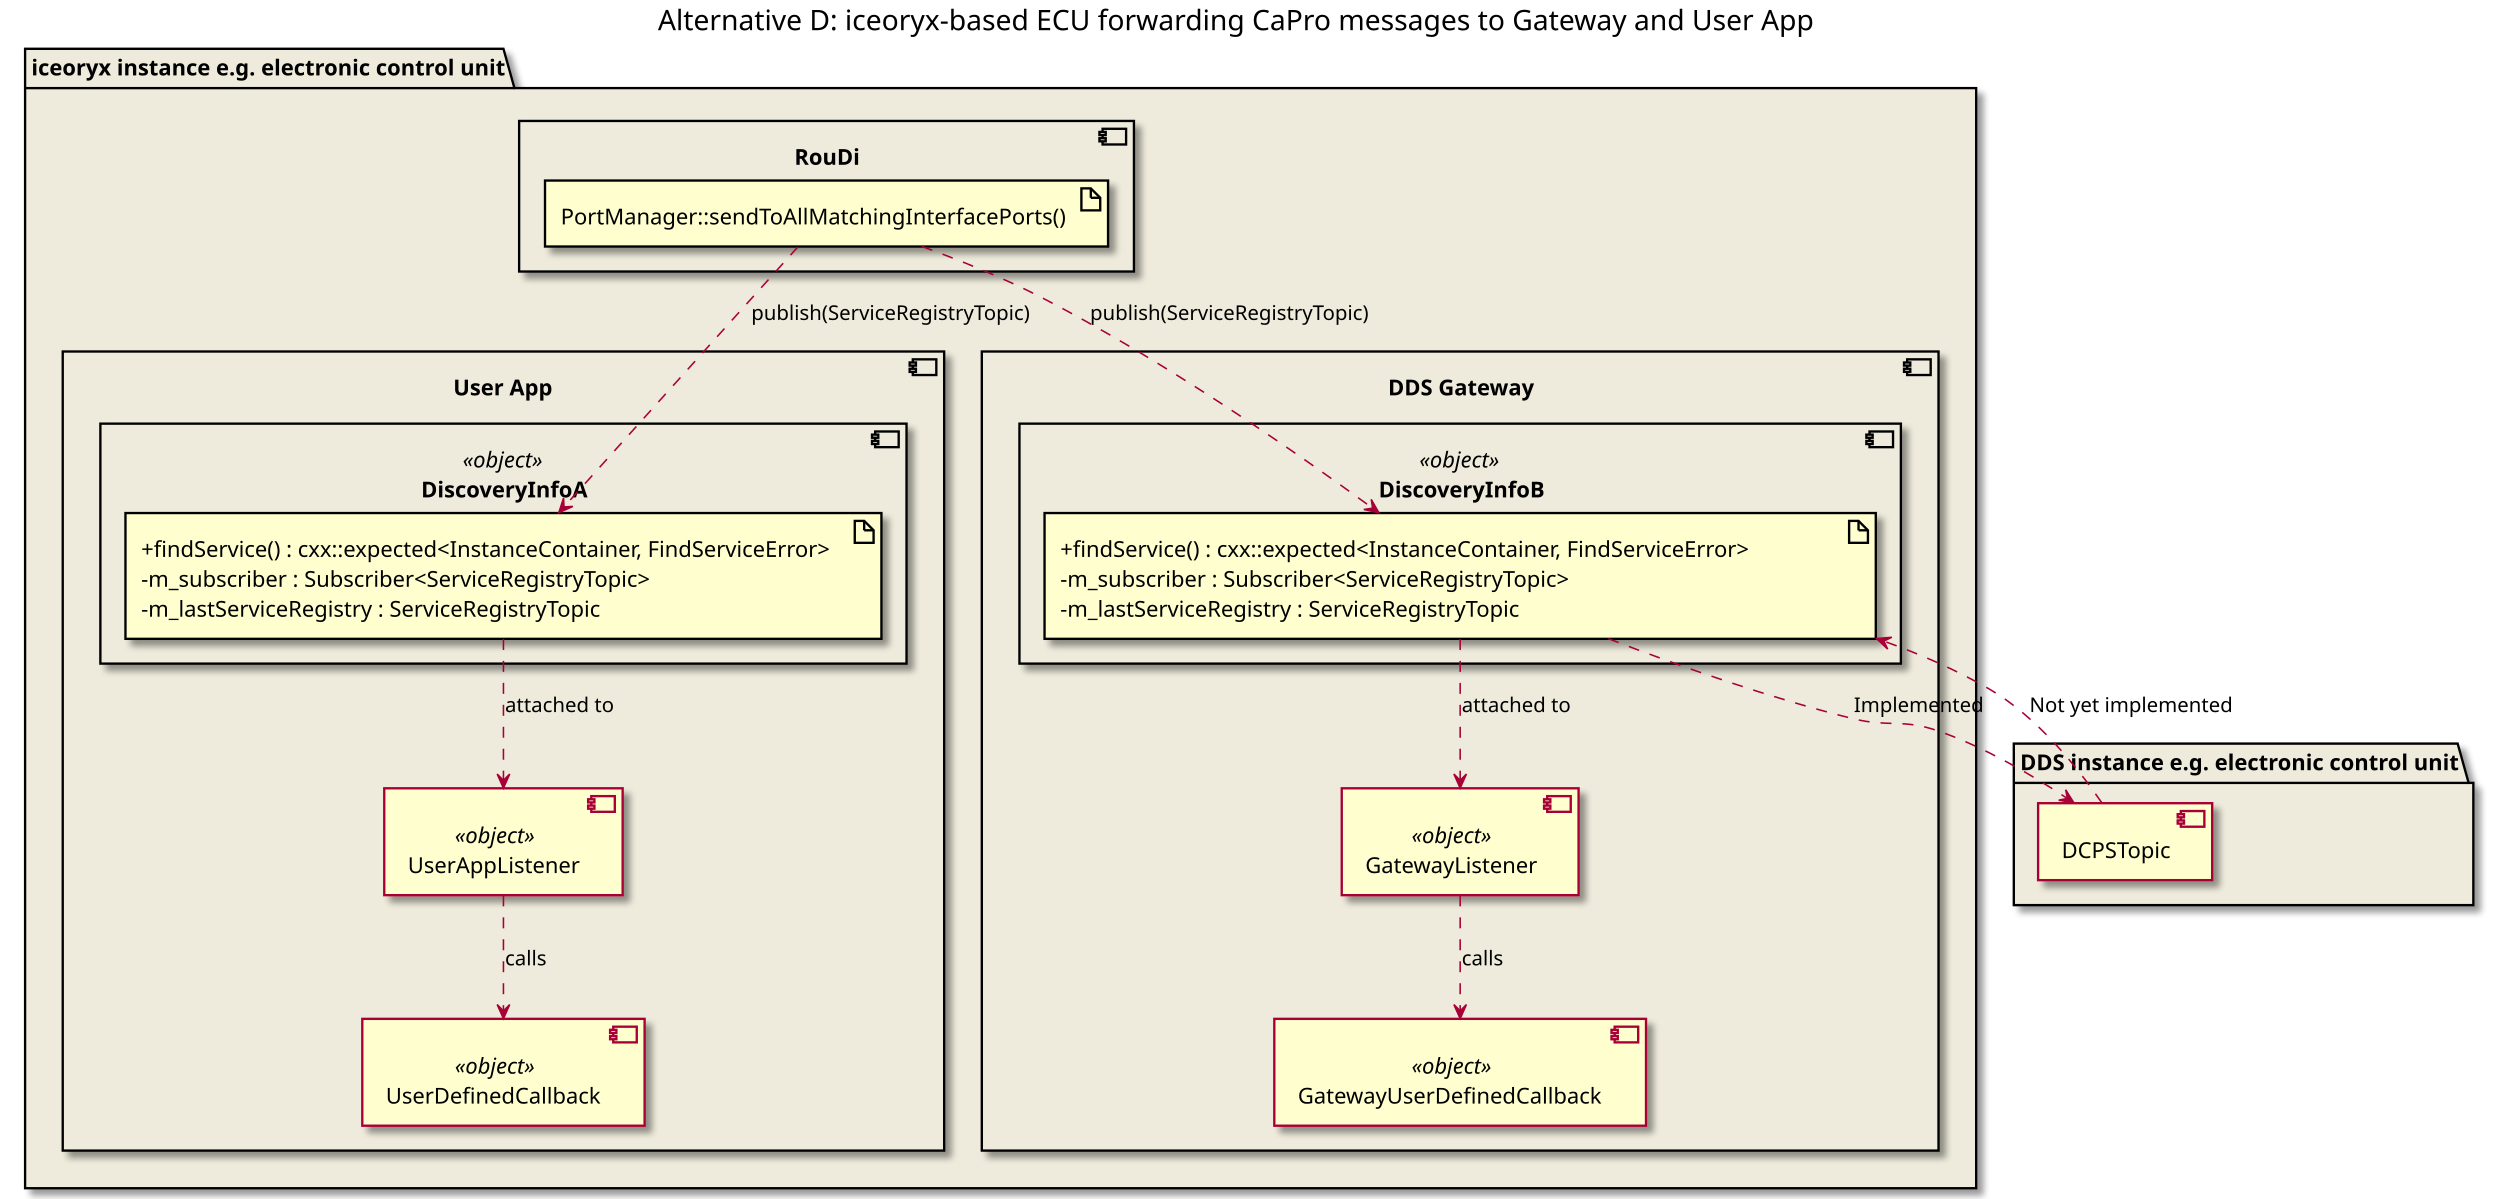
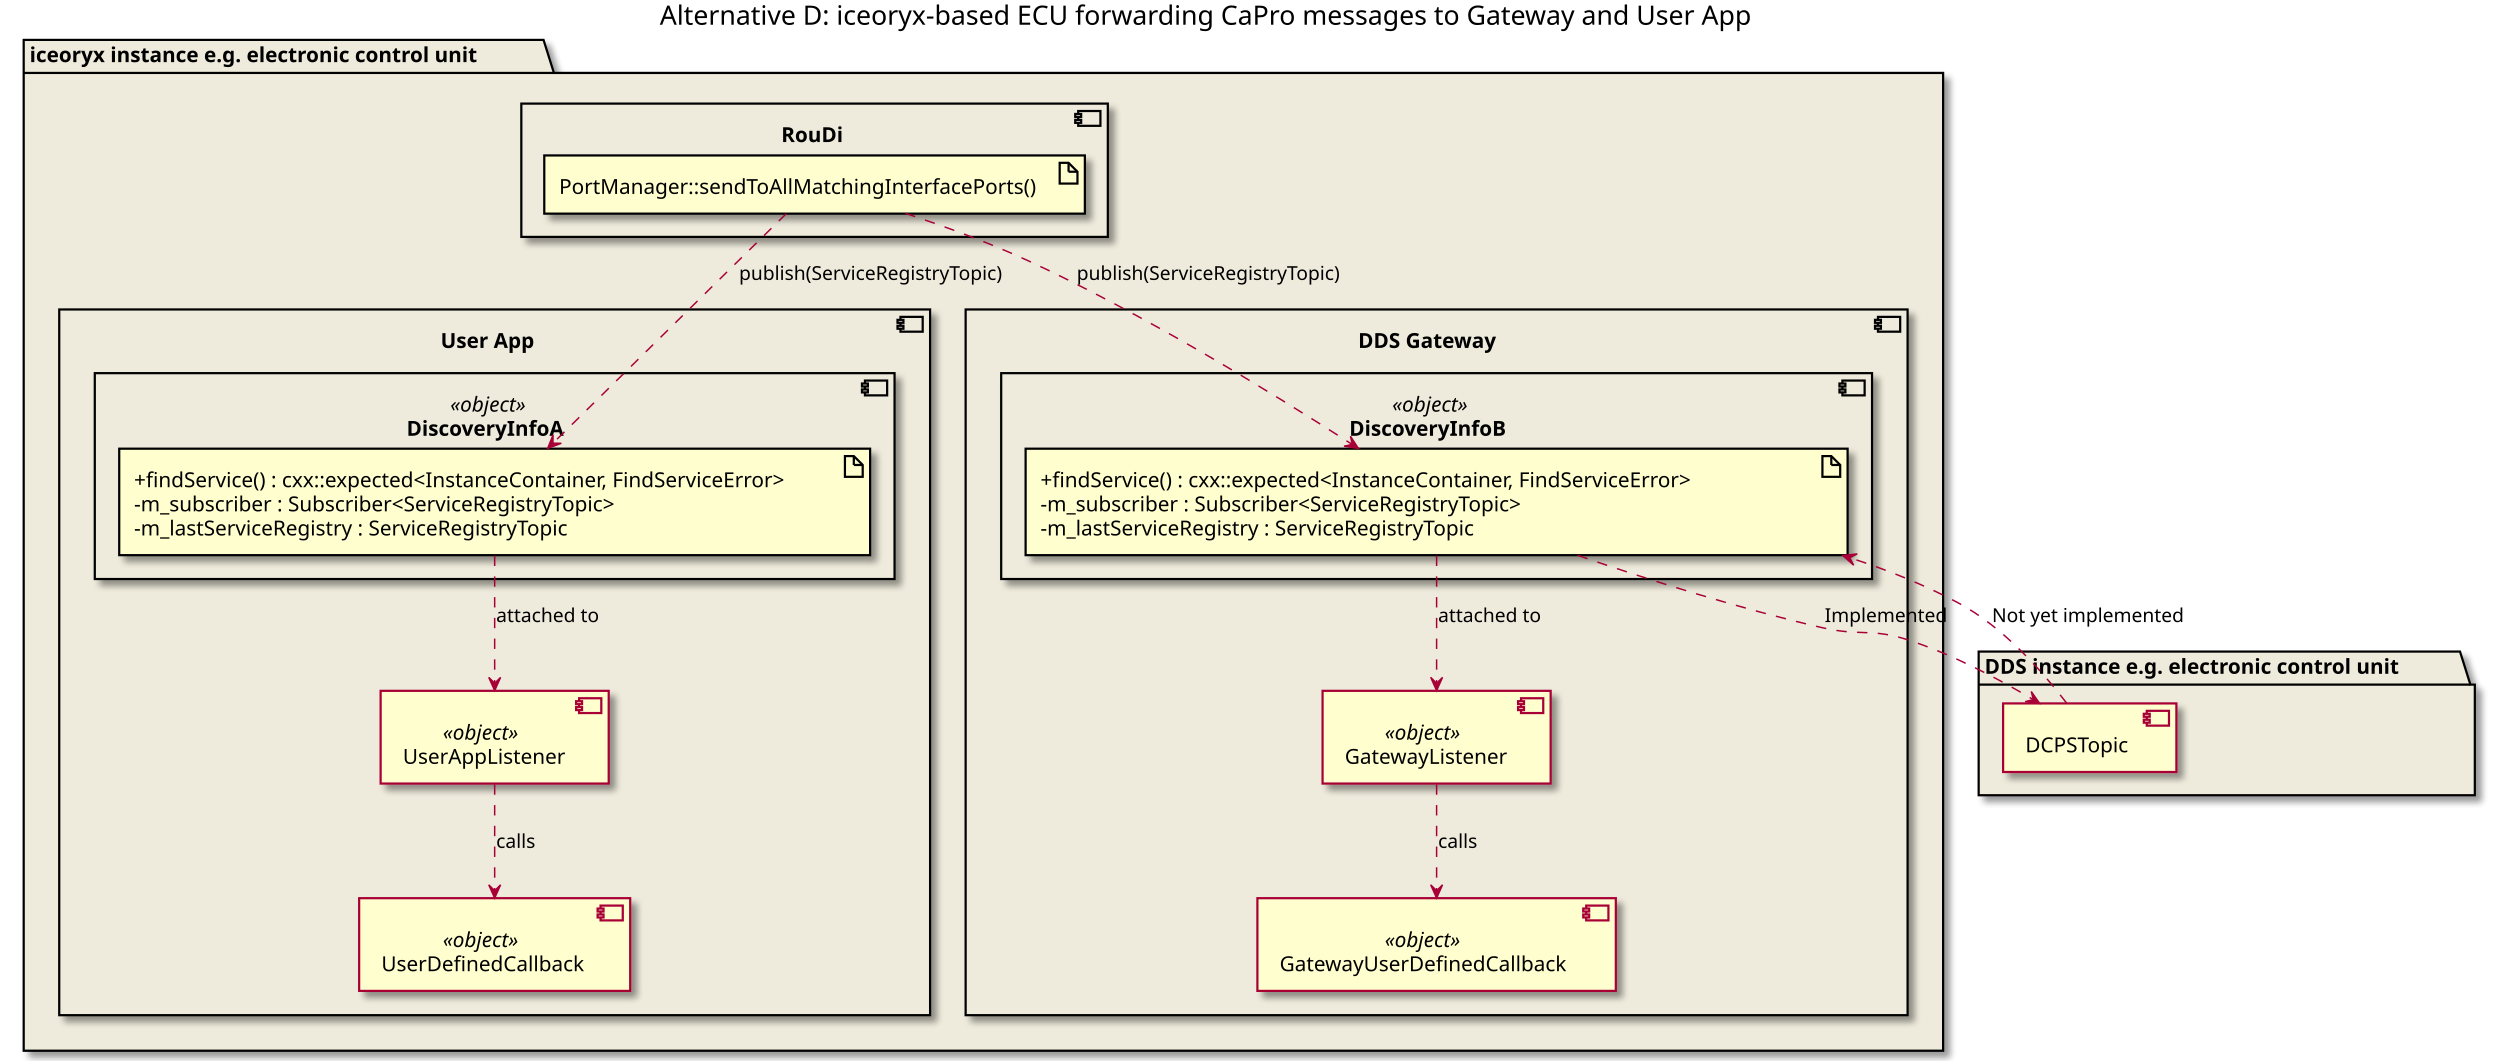
- <svg xmlns="http://www.w3.org/2000/svg" contentScriptType="application/ecmascript" contentStyleType="text/css" height="764px" preserveAspectRatio="none" style="width:1594px;height:764px;background:#EEEBDC;" version="1.1" viewBox="0 0 1594 764" width="1594px" zoomAndPan="magnify">
+ <svg xmlns="http://www.w3.org/2000/svg" contentScriptType="application/ecmascript" contentStyleType="text/css" height="716px" preserveAspectRatio="none" style="width:1688px;height:716px;background:#EEEBDC;" version="1.1" viewBox="0 0 1688 716" width="1688px" zoomAndPan="magnify">
  <defs>
    <filter height="300%" id="f1kv2hyd0jjx82" width="300%" x="-1" y="-1">
      <feGaussianBlur result="blurOut" stdDeviation="2.0" />
      <feColorMatrix in="blurOut" result="blurOut2" type="matrix" values="0 0 0 0 0 0 0 0 0 0 0 0 0 0 0 0 0 0 .4 0" />
      <feOffset dx="4.0" dy="4.0" in="blurOut2" result="blurOut3" />
      <feBlend in="SourceGraphic" in2="blurOut3" mode="normal" />
    </filter>
  </defs>
  <g>
-     <text fill="#000000" font-family="sans-serif" font-size="18" lengthAdjust="spacing" textLength="742" x="419.5" y="19.242">Alternative D: iceoryx-based ECU forwarding CaPro messages to Gateway and User App</text>
-     <polygon fill="#EEEBDC" filter="url(#f1kv2hyd0jjx82)" points="16,31.118,321,31.118,328,56.186,1260,56.186,1260,757.618,16,757.618,16,31.118" style="stroke:#000000;stroke-width:1.5;" />
-     <line style="stroke:#000000;stroke-width:1.5;" x1="16" x2="328" y1="56.186" y2="56.186" />
-     <text fill="#000000" font-family="sans-serif" font-size="14" font-weight="bold" lengthAdjust="spacing" textLength="299" x="20" y="48.084">iceoryx instance e.g. electronic control unit</text>
-     <rect fill="#EEEBDC" filter="url(#f1kv2hyd0jjx82)" height="96" style="stroke:#000000;stroke-width:1.5;" width="392" x="331" y="77.118" />
-     <rect fill="#EEEBDC" height="10" style="stroke:#000000;stroke-width:1.5;" width="15" x="703" y="82.118" />
-     <rect fill="#EEEBDC" height="2" style="stroke:#000000;stroke-width:1.5;" width="4" x="701" y="84.118" />
-     <rect fill="#EEEBDC" height="2" style="stroke:#000000;stroke-width:1.5;" width="4" x="701" y="88.118" />
-     <text fill="#000000" font-family="sans-serif" font-size="14" font-weight="bold" lengthAdjust="spacing" textLength="41" x="506.5" y="105.084">RouDi</text>
-     <rect fill="#EEEBDC" filter="url(#f1kv2hyd0jjx82)" height="509.5" style="stroke:#000000;stroke-width:1.5;" width="562" x="40" y="224.118" />
-     <rect fill="#EEEBDC" height="10" style="stroke:#000000;stroke-width:1.5;" width="15" x="582" y="229.118" />
-     <rect fill="#EEEBDC" height="2" style="stroke:#000000;stroke-width:1.5;" width="4" x="580" y="231.118" />
-     <rect fill="#EEEBDC" height="2" style="stroke:#000000;stroke-width:1.5;" width="4" x="580" y="235.118" />
-     <text fill="#000000" font-family="sans-serif" font-size="14" font-weight="bold" lengthAdjust="spacing" textLength="64" x="289" y="252.084">User App</text>
-     <rect fill="#EEEBDC" filter="url(#f1kv2hyd0jjx82)" height="153" style="stroke:#000000;stroke-width:1.5;" width="514" x="64" y="270.118" />
-     <rect fill="#EEEBDC" height="10" style="stroke:#000000;stroke-width:1.5;" width="15" x="558" y="275.118" />
-     <rect fill="#EEEBDC" height="2" style="stroke:#000000;stroke-width:1.5;" width="4" x="556" y="277.118" />
-     <rect fill="#EEEBDC" height="2" style="stroke:#000000;stroke-width:1.5;" width="4" x="556" y="281.118" />
-     <text fill="#000000" font-family="sans-serif" font-size="14" font-style="italic" lengthAdjust="spacing" textLength="52" x="295" y="298.084">«object»</text>
-     <text fill="#000000" font-family="sans-serif" font-size="14" font-weight="bold" lengthAdjust="spacing" textLength="105" x="268.5" y="317.152">DiscoveryInfoA</text>
-     <rect fill="#EEEBDC" filter="url(#f1kv2hyd0jjx82)" height="509.5" style="stroke:#000000;stroke-width:1.5;" width="610" x="626" y="224.118" />
-     <rect fill="#EEEBDC" height="10" style="stroke:#000000;stroke-width:1.5;" width="15" x="1216" y="229.118" />
-     <rect fill="#EEEBDC" height="2" style="stroke:#000000;stroke-width:1.5;" width="4" x="1214" y="231.118" />
-     <rect fill="#EEEBDC" height="2" style="stroke:#000000;stroke-width:1.5;" width="4" x="1214" y="235.118" />
-     <text fill="#000000" font-family="sans-serif" font-size="14" font-weight="bold" lengthAdjust="spacing" textLength="92" x="885" y="252.084">DDS Gateway</text>
-     <rect fill="#EEEBDC" filter="url(#f1kv2hyd0jjx82)" height="153" style="stroke:#000000;stroke-width:1.5;" width="562" x="650" y="270.118" />
-     <rect fill="#EEEBDC" height="10" style="stroke:#000000;stroke-width:1.5;" width="15" x="1192" y="275.118" />
-     <rect fill="#EEEBDC" height="2" style="stroke:#000000;stroke-width:1.5;" width="4" x="1190" y="277.118" />
-     <rect fill="#EEEBDC" height="2" style="stroke:#000000;stroke-width:1.5;" width="4" x="1190" y="281.118" />
-     <text fill="#000000" font-family="sans-serif" font-size="14" font-style="italic" lengthAdjust="spacing" textLength="52" x="905" y="298.084">«object»</text>
-     <text fill="#000000" font-family="sans-serif" font-size="14" font-weight="bold" lengthAdjust="spacing" textLength="104" x="879" y="317.152">DiscoveryInfoB</text>
-     <polygon fill="#EEEBDC" filter="url(#f1kv2hyd0jjx82)" points="1284,474.118,1567,474.118,1574,499.186,1577,499.186,1577,577.118,1284,577.118,1284,474.118" style="stroke:#000000;stroke-width:1.5;" />
-     <line style="stroke:#000000;stroke-width:1.5;" x1="1284" x2="1574" y1="499.186" y2="499.186" />
-     <text fill="#000000" font-family="sans-serif" font-size="14" font-weight="bold" lengthAdjust="spacing" textLength="277" x="1288" y="491.084">DDS instance e.g. electronic control unit</text>
-     <rect fill="#FEFECE" filter="url(#f1kv2hyd0jjx82)" height="42.068" style="stroke:#000000;stroke-width:1.5;" width="359" x="347.5" y="115.118" />
-     <polygon fill="#FEFECE" points="689.5,120.118,689.5,134.118,701.5,134.118,701.5,126.118,695.5,120.118,689.5,120.118" style="stroke:#000000;stroke-width:1.5;" />
-     <line style="stroke:#000000;stroke-width:1.5;" x1="695.5" x2="695.5" y1="120.118" y2="126.118" />
-     <line style="stroke:#000000;stroke-width:1.5;" x1="701.5" x2="695.5" y1="126.118" y2="126.118" />
-     <text fill="#000000" font-family="sans-serif" font-size="14" lengthAdjust="spacing" textLength="329" x="357.5" y="143.084">PortManager::sendToAllMatchingInterfacePorts()</text>
-     <rect fill="#FEFECE" filter="url(#f1kv2hyd0jjx82)" height="68.136" style="stroke:#A80036;stroke-width:1.5;" width="152" x="245" y="502.618" />
-     <rect fill="#FEFECE" height="10" style="stroke:#A80036;stroke-width:1.5;" width="15" x="377" y="507.618" />
-     <rect fill="#FEFECE" height="2" style="stroke:#A80036;stroke-width:1.5;" width="4" x="375" y="509.618" />
-     <rect fill="#FEFECE" height="2" style="stroke:#A80036;stroke-width:1.5;" width="4" x="375" y="513.618" />
-     <text fill="#000000" font-family="sans-serif" font-size="14" font-style="italic" lengthAdjust="spacing" textLength="52" x="290" y="537.584">«object»</text>
-     <text fill="#000000" font-family="sans-serif" font-size="14" lengthAdjust="spacing" textLength="112" x="260" y="556.652">UserAppListener</text>
-     <rect fill="#FEFECE" filter="url(#f1kv2hyd0jjx82)" height="68.136" style="stroke:#A80036;stroke-width:1.5;" width="180" x="231" y="649.618" />
-     <rect fill="#FEFECE" height="10" style="stroke:#A80036;stroke-width:1.5;" width="15" x="391" y="654.618" />
-     <rect fill="#FEFECE" height="2" style="stroke:#A80036;stroke-width:1.5;" width="4" x="389" y="656.618" />
-     <rect fill="#FEFECE" height="2" style="stroke:#A80036;stroke-width:1.5;" width="4" x="389" y="660.618" />
-     <text fill="#000000" font-family="sans-serif" font-size="14" font-style="italic" lengthAdjust="spacing" textLength="52" x="290" y="684.584">«object»</text>
-     <text fill="#000000" font-family="sans-serif" font-size="14" lengthAdjust="spacing" textLength="140" x="246" y="703.652">UserDefinedCallback</text>
-     <rect fill="#FEFECE" filter="url(#f1kv2hyd0jjx82)" height="80.204" style="stroke:#000000;stroke-width:1.5;" width="482" x="80" y="327.118" />
-     <polygon fill="#FEFECE" points="545,332.118,545,346.118,557,346.118,557,338.118,551,332.118,545,332.118" style="stroke:#000000;stroke-width:1.5;" />
-     <line style="stroke:#000000;stroke-width:1.5;" x1="551" x2="551" y1="332.118" y2="338.118" />
-     <line style="stroke:#000000;stroke-width:1.5;" x1="557" x2="551" y1="338.118" y2="338.118" />
-     <text fill="#000000" font-family="sans-serif" font-size="14" lengthAdjust="spacing" textLength="452" x="90" y="355.084">+findService() : cxx::expected&lt;InstanceContainer, FindServiceError&gt;</text>
-     <text fill="#000000" font-family="sans-serif" font-size="14" lengthAdjust="spacing" textLength="336" x="90" y="374.152">-m_subscriber : Subscriber&lt;ServiceRegistryTopic&gt;</text>
-     <text fill="#000000" font-family="sans-serif" font-size="14" lengthAdjust="spacing" textLength="302" x="90" y="393.22">-m_lastServiceRegistry : ServiceRegistryTopic</text>
-     <rect fill="#FEFECE" filter="url(#f1kv2hyd0jjx82)" height="68.136" style="stroke:#A80036;stroke-width:1.5;" width="151" x="855.5" y="502.618" />
-     <rect fill="#FEFECE" height="10" style="stroke:#A80036;stroke-width:1.5;" width="15" x="986.5" y="507.618" />
-     <rect fill="#FEFECE" height="2" style="stroke:#A80036;stroke-width:1.5;" width="4" x="984.5" y="509.618" />
-     <rect fill="#FEFECE" height="2" style="stroke:#A80036;stroke-width:1.5;" width="4" x="984.5" y="513.618" />
-     <text fill="#000000" font-family="sans-serif" font-size="14" font-style="italic" lengthAdjust="spacing" textLength="52" x="900" y="537.584">«object»</text>
-     <text fill="#000000" font-family="sans-serif" font-size="14" lengthAdjust="spacing" textLength="111" x="870.5" y="556.652">GatewayListener</text>
-     <rect fill="#FEFECE" filter="url(#f1kv2hyd0jjx82)" height="68.136" style="stroke:#A80036;stroke-width:1.5;" width="237" x="812.5" y="649.618" />
-     <rect fill="#FEFECE" height="10" style="stroke:#A80036;stroke-width:1.5;" width="15" x="1029.5" y="654.618" />
-     <rect fill="#FEFECE" height="2" style="stroke:#A80036;stroke-width:1.5;" width="4" x="1027.5" y="656.618" />
-     <rect fill="#FEFECE" height="2" style="stroke:#A80036;stroke-width:1.5;" width="4" x="1027.5" y="660.618" />
-     <text fill="#000000" font-family="sans-serif" font-size="14" font-style="italic" lengthAdjust="spacing" textLength="52" x="900" y="684.584">«object»</text>
-     <text fill="#000000" font-family="sans-serif" font-size="14" lengthAdjust="spacing" textLength="197" x="827.5" y="703.652">GatewayUserDefinedCallback</text>
-     <rect fill="#FEFECE" filter="url(#f1kv2hyd0jjx82)" height="80.204" style="stroke:#000000;stroke-width:1.5;" width="530" x="666" y="327.118" />
-     <polygon fill="#FEFECE" points="1179,332.118,1179,346.118,1191,346.118,1191,338.118,1185,332.118,1179,332.118" style="stroke:#000000;stroke-width:1.5;" />
-     <line style="stroke:#000000;stroke-width:1.5;" x1="1185" x2="1185" y1="332.118" y2="338.118" />
-     <line style="stroke:#000000;stroke-width:1.5;" x1="1191" x2="1185" y1="338.118" y2="338.118" />
-     <text fill="#000000" font-family="sans-serif" font-size="14" lengthAdjust="spacing" textLength="452" x="676" y="355.084">+findService() : cxx::expected&lt;InstanceContainer, FindServiceError&gt;</text>
-     <text fill="#000000" font-family="sans-serif" font-size="14" lengthAdjust="spacing" textLength="336" x="676" y="374.152">-m_subscriber : Subscriber&lt;ServiceRegistryTopic&gt;</text>
-     <text fill="#000000" font-family="sans-serif" font-size="14" lengthAdjust="spacing" textLength="302" x="676" y="393.22">-m_lastServiceRegistry : ServiceRegistryTopic</text>
-     <rect fill="#FEFECE" filter="url(#f1kv2hyd0jjx82)" height="49.068" style="stroke:#A80036;stroke-width:1.5;" width="111" x="1299.5" y="512.118" />
-     <rect fill="#FEFECE" height="10" style="stroke:#A80036;stroke-width:1.5;" width="15" x="1390.5" y="517.118" />
-     <rect fill="#FEFECE" height="2" style="stroke:#A80036;stroke-width:1.5;" width="4" x="1388.5" y="519.118" />
-     <rect fill="#FEFECE" height="2" style="stroke:#A80036;stroke-width:1.5;" width="4" x="1388.5" y="523.118" />
-     <text fill="#000000" font-family="sans-serif" font-size="14" lengthAdjust="spacing" textLength="71" x="1314.5" y="547.084">DCPSTopic</text>
-     <path d="M1025.47,407.208 C1071.68,425.018 1128.53,444.998 1181,458.118 C1204.96,464.108 1212.68,457.958 1236,466.118 C1265.22,476.338 1295.3,493.978 1317.9,508.928 " fill="none" id="DiscoveryInfoNoteB-to-DCPSTopic" style="stroke:#A80036;stroke-width:1.0;stroke-dasharray:7.0,7.0;" />
-     <polygon fill="#A80036" points="1322.32,511.878,1317.07,503.545,1318.166,509.094,1312.617,510.191,1322.32,511.878" style="stroke:#A80036;stroke-width:1.0;" />
-     <text fill="#000000" font-family="sans-serif" font-size="13" lengthAdjust="spacing" textLength="81" x="1182" y="454.015">Implemented</text>
-     <path d="M1340.09,511.838 C1324.79,489.488 1298.89,456.898 1268,439.118 C1247.2,427.138 1224.63,417.178 1201.37,408.888 " fill="none" id="DCPSTopic-to-DiscoveryInfoNoteB" style="stroke:#A80036;stroke-width:1.0;stroke-dasharray:7.0,7.0;" />
-     <polygon fill="#A80036" points="1196.4,407.138,1203.589,413.87,1201.123,408.779,1206.214,406.313,1196.4,407.138" style="stroke:#A80036;stroke-width:1.0;" />
-     <text fill="#000000" font-family="sans-serif" font-size="13" lengthAdjust="spacing" textLength="128" x="1294" y="454.015">Not yet implemented</text>
-     <path d="M508.72,157.438 C475.42,194.458 404.21,273.618 359.7,323.098 " fill="none" id="discoveryLoop-to-DiscoveryInfoNoteA" style="stroke:#A80036;stroke-width:1.0;stroke-dasharray:7.0,7.0;" />
-     <polygon fill="#A80036" points="356.28,326.908,365.274,322.894,359.625,323.191,359.327,317.542,356.28,326.908" style="stroke:#A80036;stroke-width:1.0;" />
-     <text fill="#000000" font-family="sans-serif" font-size="13" lengthAdjust="spacing" textLength="175" x="479" y="204.015">publish(ServiceRegistryTopic)</text>
-     <path d="M587.81,157.148 C611.75,165.858 639.16,176.878 663,189.118 C740.1,228.718 822.39,285.488 875.13,323.978 " fill="none" id="discoveryLoop-to-DiscoveryInfoNoteB" style="stroke:#A80036;stroke-width:1.0;stroke-dasharray:7.0,7.0;" />
-     <polygon fill="#A80036" points="879.19,326.948,874.302,318.398,875.159,323.989,869.568,324.847,879.19,326.948" style="stroke:#A80036;stroke-width:1.0;" />
-     <text fill="#000000" font-family="sans-serif" font-size="13" lengthAdjust="spacing" textLength="175" x="695" y="204.015">publish(ServiceRegistryTopic)</text>
-     <path d="M931,570.888 C931,592.808 931,621.568 931,644.428 " fill="none" id="GatewayListener-to-GatewayUserDefinedCallback" style="stroke:#A80036;stroke-width:1.0;stroke-dasharray:7.0,7.0;" />
-     <polygon fill="#A80036" points="931,649.508,935,640.508,931,644.508,927,640.508,931,649.508" style="stroke:#A80036;stroke-width:1.0;" />
-     <text fill="#000000" font-family="sans-serif" font-size="13" lengthAdjust="spacing" textLength="25" x="932" y="615.515">calls</text>
-     <path d="M321,570.888 C321,592.808 321,621.568 321,644.428 " fill="none" id="UserAppListener-to-UserDefinedCallback" style="stroke:#A80036;stroke-width:1.0;stroke-dasharray:7.0,7.0;" />
-     <polygon fill="#A80036" points="321,649.508,325,640.508,321,644.508,317,640.508,321,649.508" style="stroke:#A80036;stroke-width:1.0;" />
-     <text fill="#000000" font-family="sans-serif" font-size="13" lengthAdjust="spacing" textLength="25" x="322" y="615.515">calls</text>
-     <path d="M321,407.388 C321,434.498 321,470.358 321,497.258 " fill="none" id="DiscoveryInfoNoteA-to-UserAppListener" style="stroke:#A80036;stroke-width:1.0;stroke-dasharray:7.0,7.0;" />
-     <polygon fill="#A80036" points="321,502.518,325,493.518,321,497.518,317,493.518,321,502.518" style="stroke:#A80036;stroke-width:1.0;" />
-     <text fill="#000000" font-family="sans-serif" font-size="13" lengthAdjust="spacing" textLength="69" x="322" y="454.015">attached to</text>
-     <path d="M931,407.388 C931,434.498 931,470.358 931,497.258 " fill="none" id="DiscoveryInfoNoteB-to-GatewayListener" style="stroke:#A80036;stroke-width:1.0;stroke-dasharray:7.0,7.0;" />
-     <polygon fill="#A80036" points="931,502.518,935,493.518,931,497.518,927,493.518,931,502.518" style="stroke:#A80036;stroke-width:1.0;" />
-     <text fill="#000000" font-family="sans-serif" font-size="13" lengthAdjust="spacing" textLength="69" x="932" y="454.015">attached to</text>
+     <text fill="#000000" font-family="sans-serif" font-size="18" lengthAdjust="spacing" textLength="784" x="445.5" y="16.708">Alternative D: iceoryx-based ECU forwarding CaPro messages to Gateway and User App</text>
+     <polygon fill="#EEEBDC" filter="url(#f1kv2hyd0jjx82)" points="16,26.953,367,26.953,374,49.25,1312,49.25,1312,709.453,16,709.453,16,26.953" style="stroke:#000000;stroke-width:1.5;" />
+     <line style="stroke:#000000;stroke-width:1.5;" x1="16" x2="374" y1="49.25" y2="49.25" />
+     <text fill="#000000" font-family="sans-serif" font-size="14" font-weight="bold" lengthAdjust="spacing" textLength="345" x="20" y="41.948">iceoryx instance e.g. electronic control unit</text>
+     <rect fill="#EEEBDC" filter="url(#f1kv2hyd0jjx82)" height="90" style="stroke:#000000;stroke-width:1.5;" width="396" x="352" y="69.953" />
+     <rect fill="#EEEBDC" height="10" style="stroke:#000000;stroke-width:1.5;" width="15" x="728" y="74.953" />
+     <rect fill="#EEEBDC" height="2" style="stroke:#000000;stroke-width:1.5;" width="4" x="726" y="76.953" />
+     <rect fill="#EEEBDC" height="2" style="stroke:#000000;stroke-width:1.5;" width="4" x="726" y="80.953" />
+     <text fill="#000000" font-family="sans-serif" font-size="14" font-weight="bold" lengthAdjust="spacing" textLength="45" x="527.5" y="95.948">RouDi</text>
+     <rect fill="#EEEBDC" filter="url(#f1kv2hyd0jjx82)" height="476.5" style="stroke:#000000;stroke-width:1.5;" width="588" x="40" y="208.953" />
+     <rect fill="#EEEBDC" height="10" style="stroke:#000000;stroke-width:1.5;" width="15" x="608" y="213.953" />
+     <rect fill="#EEEBDC" height="2" style="stroke:#000000;stroke-width:1.5;" width="4" x="606" y="215.953" />
+     <rect fill="#EEEBDC" height="2" style="stroke:#000000;stroke-width:1.5;" width="4" x="606" y="219.953" />
+     <text fill="#000000" font-family="sans-serif" font-size="14" font-weight="bold" lengthAdjust="spacing" textLength="73" x="297.5" y="234.948">User App</text>
+     <rect fill="#EEEBDC" filter="url(#f1kv2hyd0jjx82)" height="139" style="stroke:#000000;stroke-width:1.5;" width="540" x="64" y="251.953" />
+     <rect fill="#EEEBDC" height="10" style="stroke:#000000;stroke-width:1.5;" width="15" x="584" y="256.953" />
+     <rect fill="#EEEBDC" height="2" style="stroke:#000000;stroke-width:1.5;" width="4" x="582" y="258.953" />
+     <rect fill="#EEEBDC" height="2" style="stroke:#000000;stroke-width:1.5;" width="4" x="582" y="262.953" />
+     <text fill="#000000" font-family="sans-serif" font-size="14" font-style="italic" lengthAdjust="spacing" textLength="60" x="304" y="277.948">«object»</text>
+     <text fill="#000000" font-family="sans-serif" font-size="14" font-weight="bold" lengthAdjust="spacing" textLength="119" x="274.5" y="294.245">DiscoveryInfoA</text>
+     <rect fill="#EEEBDC" filter="url(#f1kv2hyd0jjx82)" height="476.5" style="stroke:#000000;stroke-width:1.5;" width="636" x="652" y="208.953" />
+     <rect fill="#EEEBDC" height="10" style="stroke:#000000;stroke-width:1.5;" width="15" x="1268" y="213.953" />
+     <rect fill="#EEEBDC" height="2" style="stroke:#000000;stroke-width:1.5;" width="4" x="1266" y="215.953" />
+     <rect fill="#EEEBDC" height="2" style="stroke:#000000;stroke-width:1.5;" width="4" x="1266" y="219.953" />
+     <text fill="#000000" font-family="sans-serif" font-size="14" font-weight="bold" lengthAdjust="spacing" textLength="106" x="917" y="234.948">DDS Gateway</text>
+     <rect fill="#EEEBDC" filter="url(#f1kv2hyd0jjx82)" height="139" style="stroke:#000000;stroke-width:1.5;" width="588" x="676" y="251.953" />
+     <rect fill="#EEEBDC" height="10" style="stroke:#000000;stroke-width:1.5;" width="15" x="1244" y="256.953" />
+     <rect fill="#EEEBDC" height="2" style="stroke:#000000;stroke-width:1.5;" width="4" x="1242" y="258.953" />
+     <rect fill="#EEEBDC" height="2" style="stroke:#000000;stroke-width:1.5;" width="4" x="1242" y="262.953" />
+     <text fill="#000000" font-family="sans-serif" font-size="14" font-style="italic" lengthAdjust="spacing" textLength="60" x="940" y="277.948">«object»</text>
+     <text fill="#000000" font-family="sans-serif" font-size="14" font-weight="bold" lengthAdjust="spacing" textLength="118" x="911" y="294.245">DiscoveryInfoB</text>
+     <polygon fill="#EEEBDC" filter="url(#f1kv2hyd0jjx82)" points="1336,439.953,1661,439.953,1668,462.25,1671,462.25,1671,536.953,1336,536.953,1336,439.953" style="stroke:#000000;stroke-width:1.5;" />
+     <line style="stroke:#000000;stroke-width:1.5;" x1="1336" x2="1668" y1="462.25" y2="462.25" />
+     <text fill="#000000" font-family="sans-serif" font-size="14" font-weight="bold" lengthAdjust="spacing" textLength="319" x="1340" y="454.948">DDS instance e.g. electronic control unit</text>
+     <rect fill="#FEFECE" filter="url(#f1kv2hyd0jjx82)" height="39.297" style="stroke:#000000;stroke-width:1.5;" width="365" x="367.5" y="104.953" />
+     <polygon fill="#FEFECE" points="715.5,109.953,715.5,123.953,727.5,123.953,727.5,115.953,721.5,109.953,715.5,109.953" style="stroke:#000000;stroke-width:1.5;" />
+     <line style="stroke:#000000;stroke-width:1.5;" x1="721.5" x2="721.5" y1="109.953" y2="115.953" />
+     <line style="stroke:#000000;stroke-width:1.5;" x1="727.5" x2="721.5" y1="115.953" y2="115.953" />
+     <text fill="#000000" font-family="sans-serif" font-size="14" lengthAdjust="spacing" textLength="335" x="377.5" y="130.948">PortManager::sendToAllMatchingInterfacePorts()</text>
+     <rect fill="#FEFECE" filter="url(#f1kv2hyd0jjx82)" height="62.594" style="stroke:#A80036;stroke-width:1.5;" width="154" x="257" y="466.453" />
+     <rect fill="#FEFECE" height="10" style="stroke:#A80036;stroke-width:1.5;" width="15" x="391" y="471.453" />
+     <rect fill="#FEFECE" height="2" style="stroke:#A80036;stroke-width:1.5;" width="4" x="389" y="473.453" />
+     <rect fill="#FEFECE" height="2" style="stroke:#A80036;stroke-width:1.5;" width="4" x="389" y="477.453" />
+     <text fill="#000000" font-family="sans-serif" font-size="14" font-style="italic" lengthAdjust="spacing" textLength="60" x="299" y="499.448">«object»</text>
+     <text fill="#000000" font-family="sans-serif" font-size="14" lengthAdjust="spacing" textLength="114" x="272" y="515.745">UserAppListener</text>
+     <rect fill="#FEFECE" filter="url(#f1kv2hyd0jjx82)" height="62.594" style="stroke:#A80036;stroke-width:1.5;" width="183" x="242.5" y="606.453" />
+     <rect fill="#FEFECE" height="10" style="stroke:#A80036;stroke-width:1.5;" width="15" x="405.5" y="611.453" />
+     <rect fill="#FEFECE" height="2" style="stroke:#A80036;stroke-width:1.5;" width="4" x="403.5" y="613.453" />
+     <rect fill="#FEFECE" height="2" style="stroke:#A80036;stroke-width:1.5;" width="4" x="403.5" y="617.453" />
+     <text fill="#000000" font-family="sans-serif" font-size="14" font-style="italic" lengthAdjust="spacing" textLength="60" x="299" y="639.448">«object»</text>
+     <text fill="#000000" font-family="sans-serif" font-size="14" lengthAdjust="spacing" textLength="143" x="257.5" y="655.745">UserDefinedCallback</text>
+     <rect fill="#FEFECE" filter="url(#f1kv2hyd0jjx82)" height="71.891" style="stroke:#000000;stroke-width:1.5;" width="507" x="80.5" y="302.953" />
+     <polygon fill="#FEFECE" points="570.5,307.953,570.5,321.953,582.5,321.953,582.5,313.953,576.5,307.953,570.5,307.953" style="stroke:#000000;stroke-width:1.5;" />
+     <line style="stroke:#000000;stroke-width:1.5;" x1="576.5" x2="576.5" y1="307.953" y2="313.953" />
+     <line style="stroke:#000000;stroke-width:1.5;" x1="582.5" x2="576.5" y1="313.953" y2="313.953" />
+     <text fill="#000000" font-family="sans-serif" font-size="14" lengthAdjust="spacing" textLength="477" x="90.5" y="328.948">+findService() : cxx::expected&lt;InstanceContainer, FindServiceError&gt;</text>
+     <text fill="#000000" font-family="sans-serif" font-size="14" lengthAdjust="spacing" textLength="353" x="90.5" y="345.245">-m_subscriber : Subscriber&lt;ServiceRegistryTopic&gt;</text>
+     <text fill="#000000" font-family="sans-serif" font-size="14" lengthAdjust="spacing" textLength="312" x="90.5" y="361.542">-m_lastServiceRegistry : ServiceRegistryTopic</text>
+     <rect fill="#FEFECE" filter="url(#f1kv2hyd0jjx82)" height="62.594" style="stroke:#A80036;stroke-width:1.5;" width="154" x="893" y="466.453" />
+     <rect fill="#FEFECE" height="10" style="stroke:#A80036;stroke-width:1.5;" width="15" x="1027" y="471.453" />
+     <rect fill="#FEFECE" height="2" style="stroke:#A80036;stroke-width:1.5;" width="4" x="1025" y="473.453" />
+     <rect fill="#FEFECE" height="2" style="stroke:#A80036;stroke-width:1.5;" width="4" x="1025" y="477.453" />
+     <text fill="#000000" font-family="sans-serif" font-size="14" font-style="italic" lengthAdjust="spacing" textLength="60" x="935" y="499.448">«object»</text>
+     <text fill="#000000" font-family="sans-serif" font-size="14" lengthAdjust="spacing" textLength="114" x="908" y="515.745">GatewayListener</text>
+     <rect fill="#FEFECE" filter="url(#f1kv2hyd0jjx82)" height="62.594" style="stroke:#A80036;stroke-width:1.5;" width="242" x="849" y="606.453" />
+     <rect fill="#FEFECE" height="10" style="stroke:#A80036;stroke-width:1.5;" width="15" x="1071" y="611.453" />
+     <rect fill="#FEFECE" height="2" style="stroke:#A80036;stroke-width:1.5;" width="4" x="1069" y="613.453" />
+     <rect fill="#FEFECE" height="2" style="stroke:#A80036;stroke-width:1.5;" width="4" x="1069" y="617.453" />
+     <text fill="#000000" font-family="sans-serif" font-size="14" font-style="italic" lengthAdjust="spacing" textLength="60" x="935" y="639.448">«object»</text>
+     <text fill="#000000" font-family="sans-serif" font-size="14" lengthAdjust="spacing" textLength="202" x="864" y="655.745">GatewayUserDefinedCallback</text>
+     <rect fill="#FEFECE" filter="url(#f1kv2hyd0jjx82)" height="71.891" style="stroke:#000000;stroke-width:1.5;" width="555" x="692.5" y="302.953" />
+     <polygon fill="#FEFECE" points="1230.5,307.953,1230.5,321.953,1242.5,321.953,1242.5,313.953,1236.5,307.953,1230.5,307.953" style="stroke:#000000;stroke-width:1.5;" />
+     <line style="stroke:#000000;stroke-width:1.5;" x1="1236.5" x2="1236.5" y1="307.953" y2="313.953" />
+     <line style="stroke:#000000;stroke-width:1.5;" x1="1242.5" x2="1236.5" y1="313.953" y2="313.953" />
+     <text fill="#000000" font-family="sans-serif" font-size="14" lengthAdjust="spacing" textLength="477" x="702.5" y="328.948">+findService() : cxx::expected&lt;InstanceContainer, FindServiceError&gt;</text>
+     <text fill="#000000" font-family="sans-serif" font-size="14" lengthAdjust="spacing" textLength="353" x="702.5" y="345.245">-m_subscriber : Subscriber&lt;ServiceRegistryTopic&gt;</text>
+     <text fill="#000000" font-family="sans-serif" font-size="14" lengthAdjust="spacing" textLength="312" x="702.5" y="361.542">-m_lastServiceRegistry : ServiceRegistryTopic</text>
+     <rect fill="#FEFECE" filter="url(#f1kv2hyd0jjx82)" height="46.297" style="stroke:#A80036;stroke-width:1.5;" width="117" x="1352.5" y="474.953" />
+     <rect fill="#FEFECE" height="10" style="stroke:#A80036;stroke-width:1.5;" width="15" x="1449.5" y="479.953" />
+     <rect fill="#FEFECE" height="2" style="stroke:#A80036;stroke-width:1.5;" width="4" x="1447.5" y="481.953" />
+     <rect fill="#FEFECE" height="2" style="stroke:#A80036;stroke-width:1.5;" width="4" x="1447.5" y="485.953" />
+     <text fill="#000000" font-family="sans-serif" font-size="14" lengthAdjust="spacing" textLength="77" x="1367.5" y="507.948">DCPSTopic</text>
+     <path d="M1065.27,374.973 C1114.24,391.853 1175.21,411.163 1231,423.953 C1255.93,429.673 1263.66,424.083 1288,431.953 C1317.96,441.643 1349.31,458.323 1372.86,472.363 " fill="none" id="DiscoveryInfoNoteB-to-DCPSTopic" style="stroke:#A80036;stroke-width:1.0;stroke-dasharray:7.0,7.0;" />
+     <polygon fill="#A80036" points="1377.17,474.953,1371.511,466.893,1372.882,472.381,1367.395,473.753,1377.17,474.953" style="stroke:#A80036;stroke-width:1.0;" />
+     <text fill="#000000" font-family="sans-serif" font-size="13" lengthAdjust="spacing" textLength="85" x="1232" y="420.02">Implemented</text>
+     <path d="M1395.33,474.663 C1379.36,453.733 1352.64,423.283 1322,406.953 C1299.22,394.823 1274.59,384.853 1249.29,376.683 " fill="none" id="DCPSTopic-to-DiscoveryInfoNoteB" style="stroke:#A80036;stroke-width:1.0;stroke-dasharray:7.0,7.0;" />
+     <polygon fill="#A80036" points="1244.22,375.073,1251.583,381.615,1248.984,376.59,1254.009,373.991,1244.22,375.073" style="stroke:#A80036;stroke-width:1.0;" />
+     <text fill="#000000" font-family="sans-serif" font-size="13" lengthAdjust="spacing" textLength="136" x="1345" y="420.02">Not yet implemented</text>
+     <path d="M530.83,144.313 C495.61,178.963 419.95,253.393 373.37,299.213 " fill="none" id="discoveryLoop-to-DiscoveryInfoNoteA" style="stroke:#A80036;stroke-width:1.0;stroke-dasharray:7.0,7.0;" />
+     <polygon fill="#A80036" points="369.79,302.743,379.018,299.301,373.361,299.243,373.418,293.587,369.79,302.743" style="stroke:#A80036;stroke-width:1.0;" />
+     <text fill="#000000" font-family="sans-serif" font-size="13" lengthAdjust="spacing" textLength="186" x="499" y="189.02">publish(ServiceRegistryTopic)</text>
+     <path d="M611.29,144.033 C637.26,152.653 667.56,163.693 694,175.953 C772.85,212.503 858.39,264.873 913,300.083 " fill="none" id="discoveryLoop-to-DiscoveryInfoNoteB" style="stroke:#A80036;stroke-width:1.0;stroke-dasharray:7.0,7.0;" />
+     <polygon fill="#A80036" points="917.21,302.793,911.822,294.549,913.011,300.079,907.48,301.268,917.21,302.793" style="stroke:#A80036;stroke-width:1.0;" />
+     <text fill="#000000" font-family="sans-serif" font-size="13" lengthAdjust="spacing" textLength="186" x="727" y="189.02">publish(ServiceRegistryTopic)</text>
+     <path d="M970,529.583 C970,550.753 970,578.993 970,601.193 " fill="none" id="GatewayListener-to-GatewayUserDefinedCallback" style="stroke:#A80036;stroke-width:1.0;stroke-dasharray:7.0,7.0;" />
+     <polygon fill="#A80036" points="970,606.413,974,597.413,970,601.413,966,597.413,970,606.413" style="stroke:#A80036;stroke-width:1.0;" />
+     <text fill="#000000" font-family="sans-serif" font-size="13" lengthAdjust="spacing" textLength="28" x="971" y="572.52">calls</text>
+     <path d="M334,529.583 C334,550.753 334,578.993 334,601.193 " fill="none" id="UserAppListener-to-UserDefinedCallback" style="stroke:#A80036;stroke-width:1.0;stroke-dasharray:7.0,7.0;" />
+     <polygon fill="#A80036" points="334,606.413,338,597.413,334,601.413,330,597.413,334,606.413" style="stroke:#A80036;stroke-width:1.0;" />
+     <text fill="#000000" font-family="sans-serif" font-size="13" lengthAdjust="spacing" textLength="28" x="335" y="572.52">calls</text>
+     <path d="M334,375.183 C334,400.873 334,435.533 334,461.313 " fill="none" id="DiscoveryInfoNoteA-to-UserAppListener" style="stroke:#A80036;stroke-width:1.0;stroke-dasharray:7.0,7.0;" />
+     <polygon fill="#A80036" points="334,466.343,338,457.343,334,461.343,330,457.343,334,466.343" style="stroke:#A80036;stroke-width:1.0;" />
+     <text fill="#000000" font-family="sans-serif" font-size="13" lengthAdjust="spacing" textLength="74" x="335" y="420.02">attached to</text>
+     <path d="M970,375.183 C970,400.873 970,435.533 970,461.313 " fill="none" id="DiscoveryInfoNoteB-to-GatewayListener" style="stroke:#A80036;stroke-width:1.0;stroke-dasharray:7.0,7.0;" />
+     <polygon fill="#A80036" points="970,466.343,974,457.343,970,461.343,966,457.343,970,466.343" style="stroke:#A80036;stroke-width:1.0;" />
+     <text fill="#000000" font-family="sans-serif" font-size="13" lengthAdjust="spacing" textLength="74" x="971" y="420.02">attached to</text>
  </g>
</svg>
